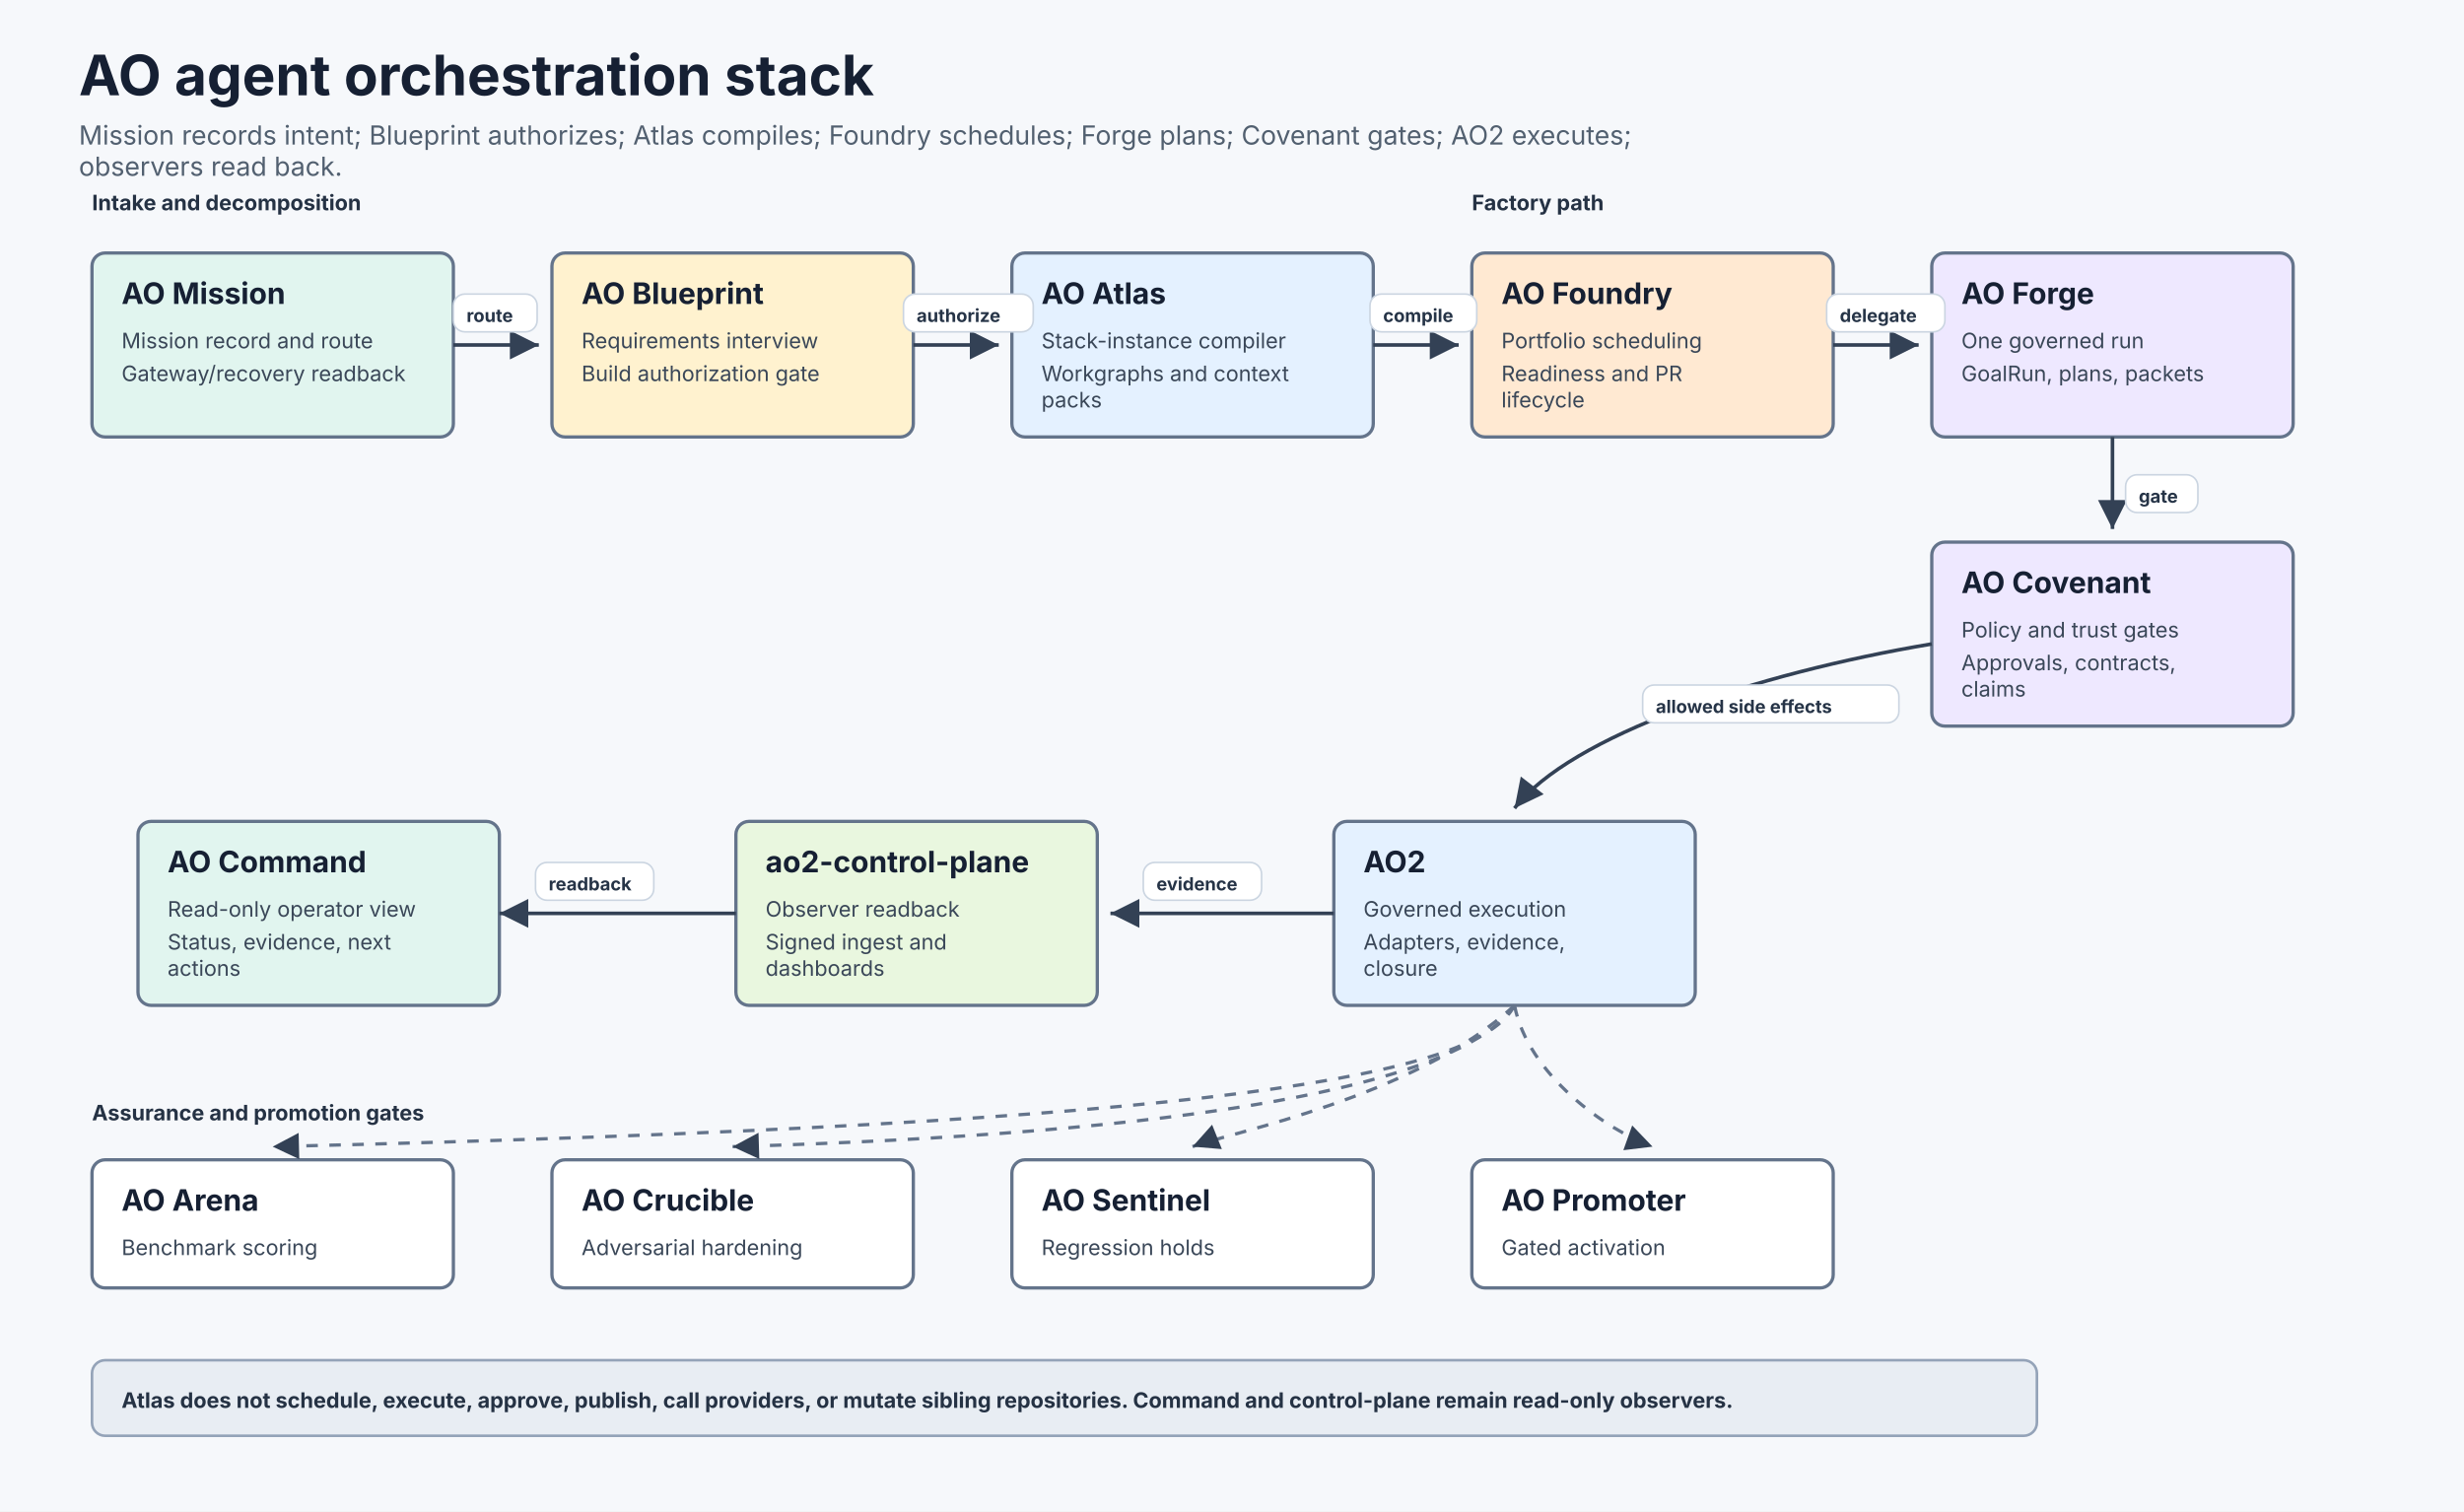
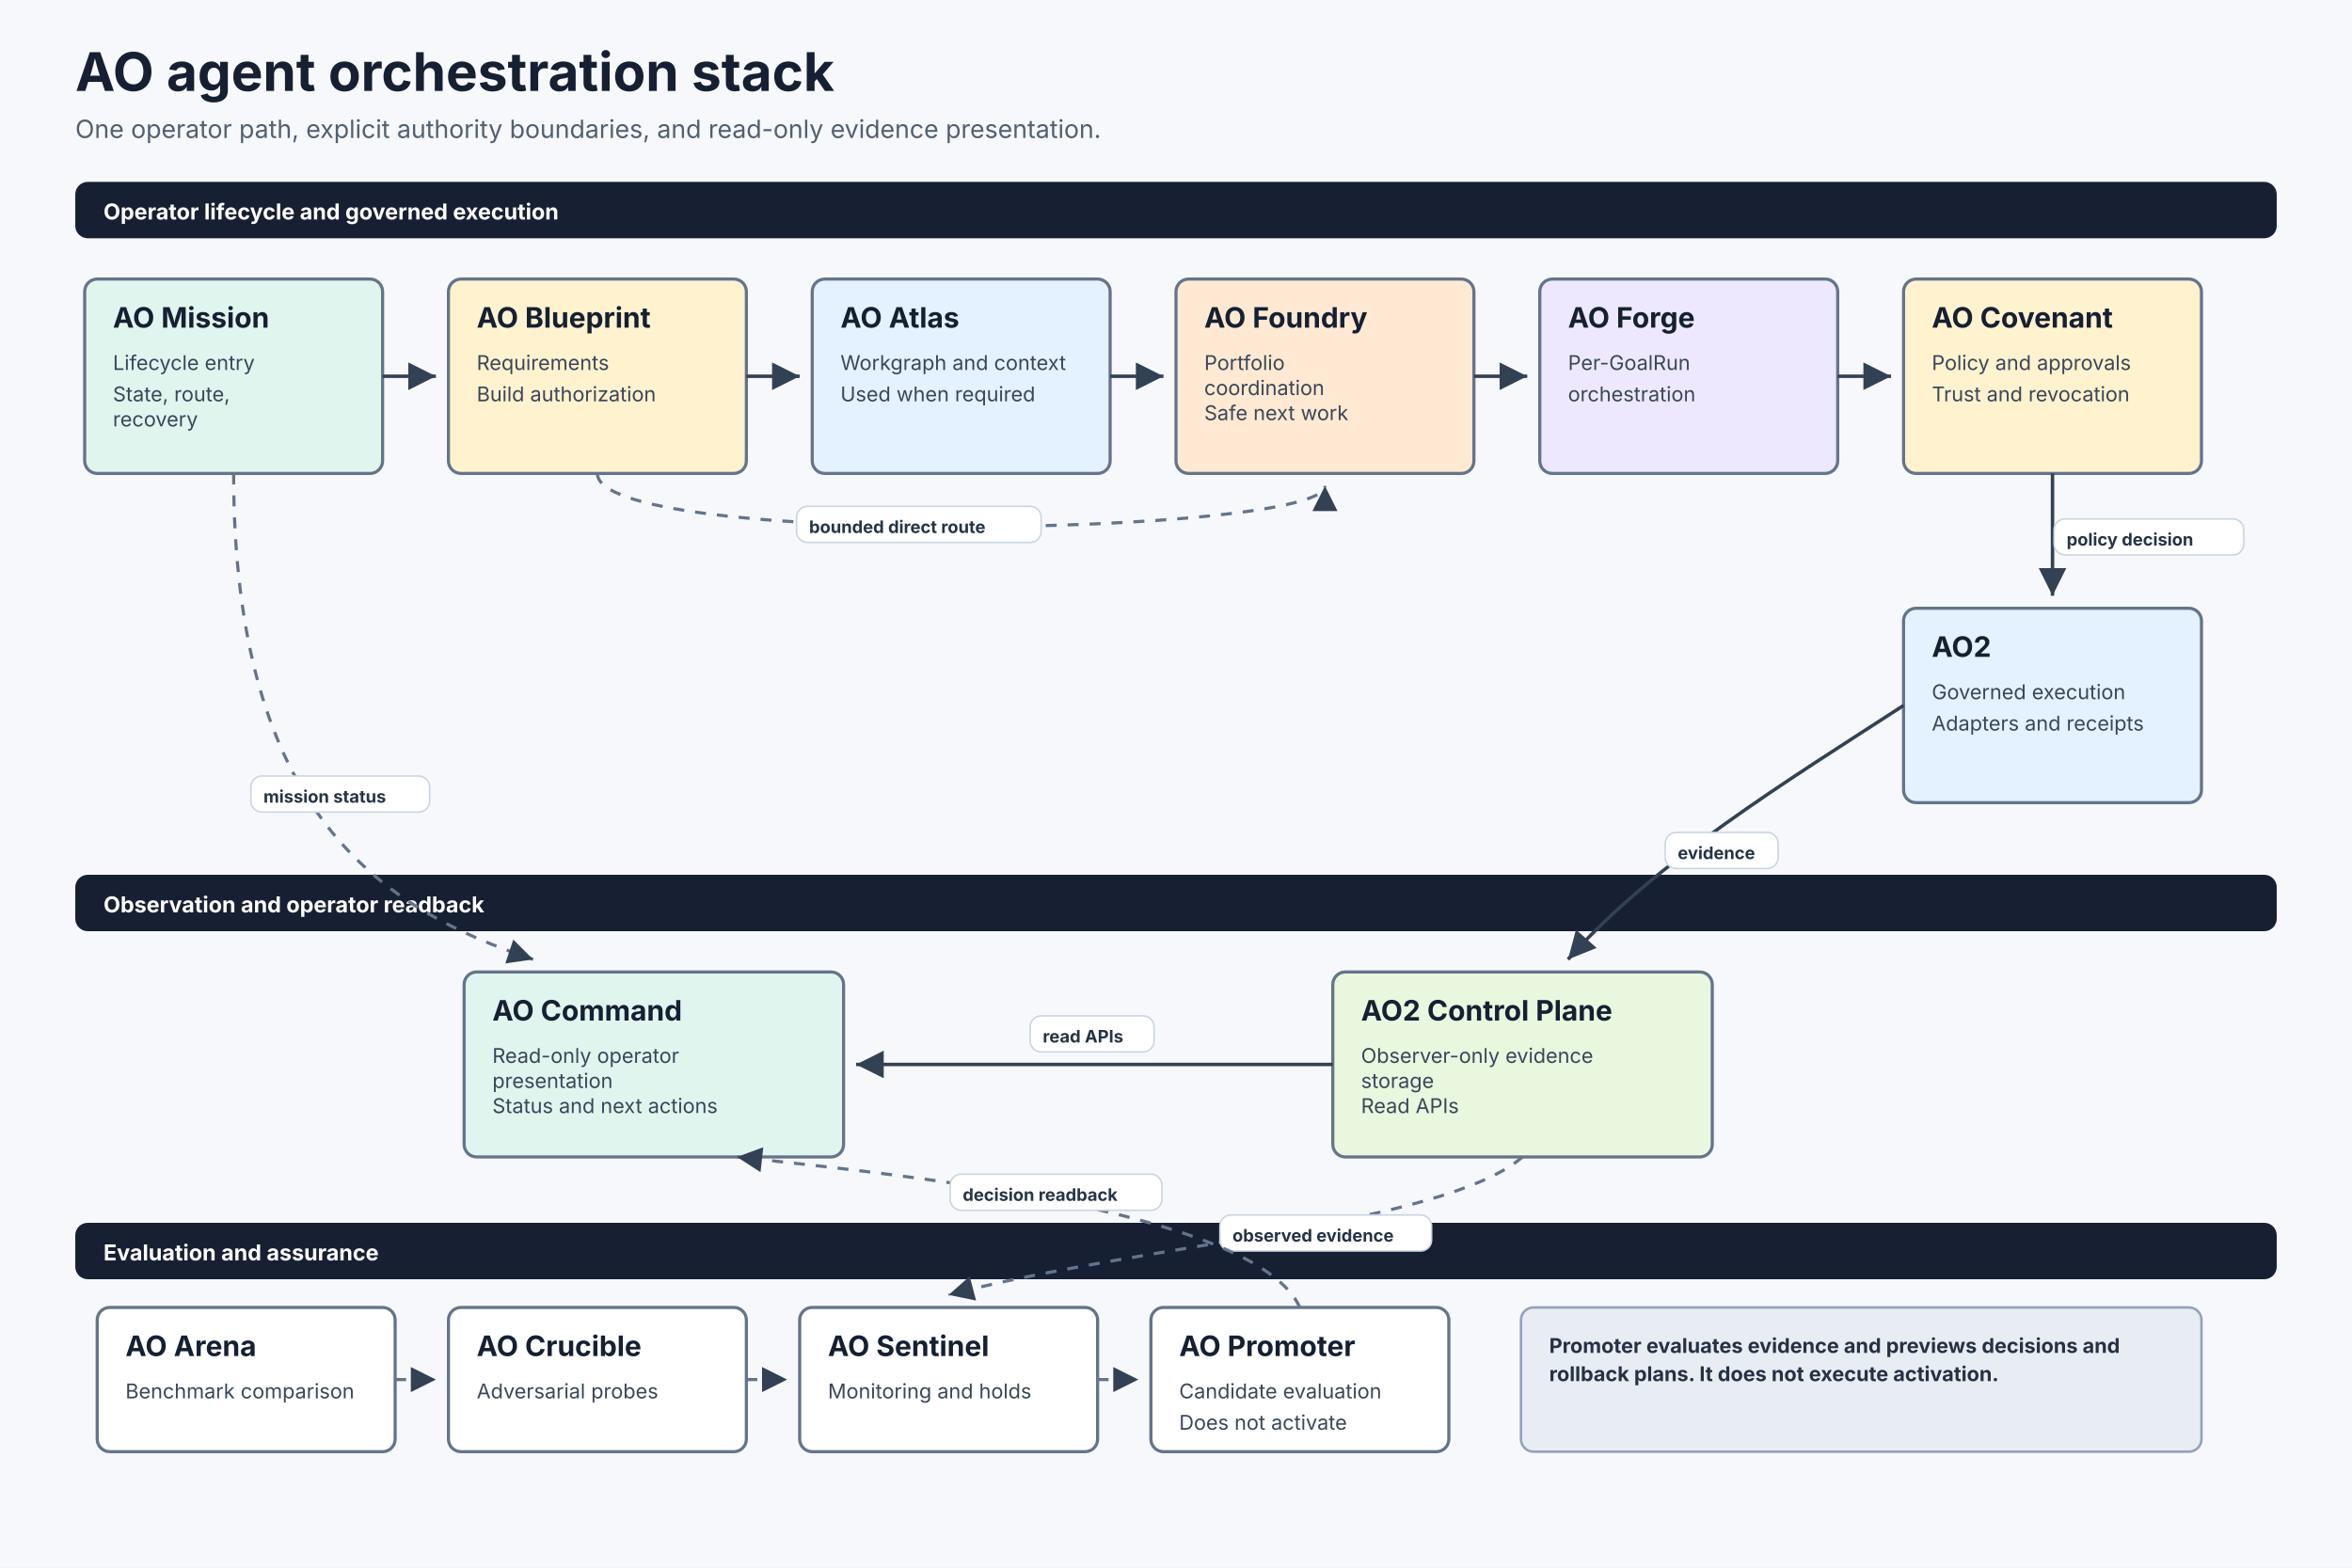
- <svg xmlns="http://www.w3.org/2000/svg" width="1500" height="920" viewBox="0 0 1500 920" role="img" aria-labelledby="title desc">
+ <svg xmlns="http://www.w3.org/2000/svg" width="1500" height="1000" viewBox="0 0 1500 1000" role="img" aria-labelledby="title desc">
  <defs>
    <marker id="arrow" markerWidth="12" markerHeight="12" refX="10" refY="6" orient="auto">
      <path d="M2,2 L10,6 L2,10 Z" fill="#334155" />
    </marker>
    <style>
      .bg { fill: #f6f8fb; }
      .title { font: 700 34px Inter, Arial, sans-serif; fill: #162033; }
      .subtitle { font: 400 16px Inter, Arial, sans-serif; fill: #526070; }
      .band { rx: 8; }
      .bandText { font: 700 14px Inter, Arial, sans-serif; fill: #ffffff; letter-spacing: 0; }
      .card { stroke-width: 2; rx: 8; }
      .note { stroke-width: 1.6; rx: 8; }
      .cardTitle { font: 700 18px Inter, Arial, sans-serif; fill: #162033; }
      .body { font: 500 15px Inter, Arial, sans-serif; fill: #162033; }
      .small { font: 400 13px Inter, Arial, sans-serif; fill: #3a4758; }
      .smallStrong { font: 700 13px Inter, Arial, sans-serif; fill: #253244; }
      .label { font: 700 11px Inter, Arial, sans-serif; fill: #263447; }
      .chip { fill: #ffffff; stroke: #cbd5e1; stroke-width: 1; rx: 7; }
      .arrow { stroke: #334155; stroke-width: 2.2; fill: none; marker-end: url(#arrow); }
      .dash { stroke: #64748b; stroke-width: 2; stroke-dasharray: 7 7; fill: none; marker-end: url(#arrow); }
      .soft { stroke: #94a3b8; stroke-width: 1.7; fill: none; marker-end: url(#arrow); }
      .cell { stroke: #cbd5e1; stroke-width: 1.4; }
      .cellHead { font: 700 14px Inter, Arial, sans-serif; fill: #162033; }
      .cellText { font: 400 12px Inter, Arial, sans-serif; fill: #39485a; }
    </style>
  </defs>
-   <rect class="bg" width="1500" height="920" />
+   <rect class="bg" width="1500" height="1000" />
  <text class="title" x="48" y="58">AO agent orchestration stack</text>
-   <text class="subtitle" x="48" y="88">
-     <tspan x="48" dy="0">Mission records intent; Blueprint authorizes; Atlas compiles; Foundry schedules; Forge plans; Covenant gates; AO2 executes;</tspan>
-     <tspan x="48" dy="19">observers read back.</tspan>
+   <text class="subtitle" x="48" y="88">One operator path, explicit authority boundaries, and read-only evidence presentation.</text>
+   <rect class="band" x="48" y="116" width="1404" height="36" fill="#172033" />
+   <text class="bandText" x="66" y="140">Operator lifecycle and governed execution</text>
+   <rect class="card" x="54" y="178" width="190" height="124" fill="#e1f5ef" stroke="#64748b" />
+   <text class="cardTitle" x="72" y="209">AO Mission</text>
+   <text class="small" x="72" y="236">Lifecycle entry</text>
+   <text class="small" x="72" y="256">
+     <tspan x="72" dy="0">State, route,</tspan>
+     <tspan x="72" dy="16">recovery</tspan>
  </text>
-   <text class="smallStrong" x="56" y="128">Intake and decomposition</text>
-   <text class="smallStrong" x="896" y="128">Factory path</text>
-   <rect class="card" x="56" y="154" width="220" height="112" fill="#e1f5ef" stroke="#64748b" />
-   <text class="cardTitle" x="74" y="185">AO Mission</text>
-   <text class="small" x="74" y="212">Mission record and route</text>
-   <text class="small" x="74" y="232">Gateway/recovery readback</text>
-   <rect class="card" x="336" y="154" width="220" height="112" fill="#fff2cf" stroke="#64748b" />
-   <text class="cardTitle" x="354" y="185">AO Blueprint</text>
-   <text class="small" x="354" y="212">Requirements interview</text>
-   <text class="small" x="354" y="232">Build authorization gate</text>
-   <rect class="card" x="616" y="154" width="220" height="112" fill="#e4f1ff" stroke="#64748b" />
-   <text class="cardTitle" x="634" y="185">AO Atlas</text>
-   <text class="small" x="634" y="212">Stack-instance compiler</text>
-   <text class="small" x="634" y="232">
-     <tspan x="634" dy="0">Workgraphs and context</tspan>
-     <tspan x="634" dy="16">packs</tspan>
+   <rect class="card" x="286" y="178" width="190" height="124" fill="#fff2cf" stroke="#64748b" />
+   <text class="cardTitle" x="304" y="209">AO Blueprint</text>
+   <text class="small" x="304" y="236">Requirements</text>
+   <text class="small" x="304" y="256">Build authorization</text>
+   <rect class="card" x="518" y="178" width="190" height="124" fill="#e4f1ff" stroke="#64748b" />
+   <text class="cardTitle" x="536" y="209">AO Atlas</text>
+   <text class="small" x="536" y="236">Workgraph and context</text>
+   <text class="small" x="536" y="256">Used when required</text>
+   <rect class="card" x="750" y="178" width="190" height="124" fill="#ffe9d2" stroke="#64748b" />
+   <text class="cardTitle" x="768" y="209">AO Foundry</text>
+   <text class="small" x="768" y="236">
+     <tspan x="768" dy="0">Portfolio</tspan>
+     <tspan x="768" dy="16">coordination</tspan>
  </text>
-   <rect class="card" x="896" y="154" width="220" height="112" fill="#ffe9d2" stroke="#64748b" />
-   <text class="cardTitle" x="914" y="185">AO Foundry</text>
-   <text class="small" x="914" y="212">Portfolio scheduling</text>
-   <text class="small" x="914" y="232">
-     <tspan x="914" dy="0">Readiness and PR</tspan>
-     <tspan x="914" dy="16">lifecycle</tspan>
+   <text class="small" x="768" y="268">Safe next work</text>
+   <rect class="card" x="982" y="178" width="190" height="124" fill="#eee8ff" stroke="#64748b" />
+   <text class="cardTitle" x="1000" y="209">AO Forge</text>
+   <text class="small" x="1000" y="236">Per-GoalRun</text>
+   <text class="small" x="1000" y="256">orchestration</text>
+   <rect class="card" x="1214" y="178" width="190" height="124" fill="#fff2cf" stroke="#64748b" />
+   <text class="cardTitle" x="1232" y="209">AO Covenant</text>
+   <text class="small" x="1232" y="236">Policy and approvals</text>
+   <text class="small" x="1232" y="256">Trust and revocation</text>
+   <path class="arrow" d="M244 240 L278 240" />
+   <path class="arrow" d="M476 240 L510 240" />
+   <path class="arrow" d="M708 240 L742 240" />
+   <path class="arrow" d="M940 240 L974 240" />
+   <path class="arrow" d="M1172 240 L1206 240" />
+   <path class="dash" d="M381 302 C381 350 845 342 845 310" />
+   <rect class="chip" x="508" y="323" width="156" height="23" />
+   <text class="label" x="516" y="340">bounded direct route</text>
+   <rect class="card" x="1214" y="388" width="190" height="124" fill="#e4f1ff" stroke="#64748b" />
+   <text class="cardTitle" x="1232" y="419">AO2</text>
+   <text class="small" x="1232" y="446">Governed execution</text>
+   <text class="small" x="1232" y="466">Adapters and receipts</text>
+   <path class="arrow" d="M1309 302 V380" />
+   <rect class="chip" x="1310" y="331" width="121" height="23" />
+   <text class="label" x="1318" y="348">policy decision</text>
+   <rect class="band" x="48" y="558" width="1404" height="36" fill="#172033" />
+   <text class="bandText" x="66" y="582">Observation and operator readback</text>
+   <rect class="card" x="850" y="620" width="242" height="118" fill="#e9f7df" stroke="#64748b" />
+   <text class="cardTitle" x="868" y="651">AO2 Control Plane</text>
+   <text class="small" x="868" y="678">
+     <tspan x="868" dy="0">Observer-only evidence</tspan>
+     <tspan x="868" dy="16">storage</tspan>
  </text>
-   <rect class="card" x="1176" y="154" width="220" height="112" fill="#eee8ff" stroke="#64748b" />
-   <text class="cardTitle" x="1194" y="185">AO Forge</text>
-   <text class="small" x="1194" y="212">One governed run</text>
-   <text class="small" x="1194" y="232">GoalRun, plans, packets</text>
-   <rect class="card" x="1176" y="330" width="220" height="112" fill="#eee8ff" stroke="#64748b" />
-   <text class="cardTitle" x="1194" y="361">AO Covenant</text>
-   <text class="small" x="1194" y="388">Policy and trust gates</text>
-   <text class="small" x="1194" y="408">
-     <tspan x="1194" dy="0">Approvals, contracts,</tspan>
-     <tspan x="1194" dy="16">claims</tspan>
+   <text class="small" x="868" y="710">Read APIs</text>
+   <rect class="card" x="296" y="620" width="242" height="118" fill="#e1f5ef" stroke="#64748b" />
+   <text class="cardTitle" x="314" y="651">AO Command</text>
+   <text class="small" x="314" y="678">
+     <tspan x="314" dy="0">Read-only operator</tspan>
+     <tspan x="314" dy="16">presentation</tspan>
  </text>
-   <rect class="card" x="812" y="500" width="220" height="112" fill="#e4f1ff" stroke="#64748b" />
-   <text class="cardTitle" x="830" y="531">AO2</text>
-   <text class="small" x="830" y="558">Governed execution</text>
-   <text class="small" x="830" y="578">
-     <tspan x="830" dy="0">Adapters, evidence,</tspan>
-     <tspan x="830" dy="16">closure</tspan>
+   <text class="small" x="314" y="710">Status and next actions</text>
+   <path class="arrow" d="M1214 450 C1140 498 1055 550 1000 612" />
+   <rect class="chip" x="1062" y="531" width="72" height="23" />
+   <text class="label" x="1070" y="548">evidence</text>
+   <path class="arrow" d="M850 679 L546 679" />
+   <rect class="chip" x="657" y="648" width="79" height="23" />
+   <text class="label" x="665" y="665">read APIs</text>
+   <path class="dash" d="M149 302 C149 520 244 580 340 612" />
+   <rect class="chip" x="160" y="495" width="114" height="23" />
+   <text class="label" x="168" y="512">mission status</text>
+   <rect class="band" x="48" y="780" width="1404" height="36" fill="#172033" />
+   <text class="bandText" x="66" y="804">Evaluation and assurance</text>
+   <rect class="card" x="62" y="834" width="190" height="92" fill="#ffffff" stroke="#64748b" />
+   <text class="cardTitle" x="80" y="865">AO Arena</text>
+   <text class="small" x="80" y="892">Benchmark comparison</text>
+   <rect class="card" x="286" y="834" width="190" height="92" fill="#ffffff" stroke="#64748b" />
+   <text class="cardTitle" x="304" y="865">AO Crucible</text>
+   <text class="small" x="304" y="892">Adversarial probes</text>
+   <rect class="card" x="510" y="834" width="190" height="92" fill="#ffffff" stroke="#64748b" />
+   <text class="cardTitle" x="528" y="865">AO Sentinel</text>
+   <text class="small" x="528" y="892">Monitoring and holds</text>
+   <rect class="card" x="734" y="834" width="190" height="92" fill="#ffffff" stroke="#64748b" />
+   <text class="cardTitle" x="752" y="865">AO Promoter</text>
+   <text class="small" x="752" y="892">Candidate evaluation</text>
+   <text class="small" x="752" y="912">Does not activate</text>
+   <path class="dash" d="M971 738 C920 782 725 794 605 826" />
+   <rect class="chip" x="778" y="775" width="135" height="23" />
+   <text class="label" x="786" y="792">observed evidence</text>
+   <path class="dash" d="M252 880 L278 880" />
+   <path class="dash" d="M476 880 L502 880" />
+   <path class="dash" d="M700 880 L726 880" />
+   <path class="dash" d="M829 834 C800 770 560 748 470 738" />
+   <rect class="chip" x="606" y="749" width="135" height="23" />
+   <text class="label" x="614" y="766">decision readback</text>
+   <rect class="note" x="970" y="834" width="434" height="92" fill="#e8edf3" stroke="#94a3b8" />
+   <text class="smallStrong" x="988" y="863">
+     <tspan x="988" dy="0">Promoter evaluates evidence and previews decisions and</tspan>
+     <tspan x="988" dy="18">rollback plans. It does not execute activation.</tspan>
  </text>
-   <rect class="card" x="448" y="500" width="220" height="112" fill="#e9f7df" stroke="#64748b" />
-   <text class="cardTitle" x="466" y="531">ao2-control-plane</text>
-   <text class="small" x="466" y="558">Observer readback</text>
-   <text class="small" x="466" y="578">
-     <tspan x="466" dy="0">Signed ingest and</tspan>
-     <tspan x="466" dy="16">dashboards</tspan>
-   </text>
-   <rect class="card" x="84" y="500" width="220" height="112" fill="#e1f5ef" stroke="#64748b" />
-   <text class="cardTitle" x="102" y="531">AO Command</text>
-   <text class="small" x="102" y="558">Read-only operator view</text>
-   <text class="small" x="102" y="578">
-     <tspan x="102" dy="0">Status, evidence, next</tspan>
-     <tspan x="102" dy="16">actions</tspan>
-   </text>
-   <path class="arrow" d="M276 210 L328 210" />
-   <rect class="chip" x="276" y="179" width="51" height="23" />
-   <text class="label" x="284" y="196">route</text>
-   <path class="arrow" d="M556 210 L608 210" />
-   <rect class="chip" x="550" y="179" width="79" height="23" />
-   <text class="label" x="558" y="196">authorize</text>
-   <path class="arrow" d="M836 210 L888 210" />
-   <rect class="chip" x="834" y="179" width="65" height="23" />
-   <text class="label" x="842" y="196">compile</text>
-   <path class="arrow" d="M1116 210 L1168 210" />
-   <rect class="chip" x="1112" y="179" width="72" height="23" />
-   <text class="label" x="1120" y="196">delegate</text>
-   <path class="arrow" d="M1286 266 V322" />
-   <rect class="chip" x="1294" y="289" width="44" height="23" />
-   <text class="label" x="1302" y="306">gate</text>
-   <path class="arrow" d="M1176 392 C1068 410 956 448 922 492" />
-   <rect class="chip" x="1000" y="417" width="156" height="23" />
-   <text class="label" x="1008" y="434">allowed side effects</text>
-   <path class="arrow" d="M812 556 L676 556" />
-   <rect class="chip" x="696" y="525" width="72" height="23" />
-   <text class="label" x="704" y="542">evidence</text>
-   <path class="arrow" d="M448 556 L304 556" />
-   <rect class="chip" x="326" y="525" width="72" height="23" />
-   <text class="label" x="334" y="542">readback</text>
-   <text class="smallStrong" x="56" y="682">Assurance and promotion gates</text>
-   <rect class="card" x="56" y="706" width="220" height="78" fill="#ffffff" stroke="#64748b" />
-   <text class="cardTitle" x="74" y="737">AO Arena</text>
-   <text class="small" x="74" y="764">Benchmark scoring</text>
-   <rect class="card" x="336" y="706" width="220" height="78" fill="#ffffff" stroke="#64748b" />
-   <text class="cardTitle" x="354" y="737">AO Crucible</text>
-   <text class="small" x="354" y="764">Adversarial hardening</text>
-   <rect class="card" x="616" y="706" width="220" height="78" fill="#ffffff" stroke="#64748b" />
-   <text class="cardTitle" x="634" y="737">AO Sentinel</text>
-   <text class="small" x="634" y="764">Regression holds</text>
-   <rect class="card" x="896" y="706" width="220" height="78" fill="#ffffff" stroke="#64748b" />
-   <text class="cardTitle" x="914" y="737">AO Promoter</text>
-   <text class="small" x="914" y="764">Gated activation</text>
-   <path class="dash" d="M922 612 C900 654 752 684 166 698" />
-   <path class="dash" d="M922 612 C888 662 720 690 446 698" />
-   <path class="dash" d="M922 612 C862 668 746 690 726 698" />
-   <path class="dash" d="M922 612 C930 654 978 688 1006 698" />
-   <rect class="note" x="56" y="828" width="1184" height="46" fill="#e8edf3" stroke="#94a3b8" />
-   <text class="smallStrong" x="74" y="857">Atlas does not schedule, execute, approve, publish, call providers, or mutate sibling repositories. Command and control-plane remain read-only observers.</text>
</svg>
